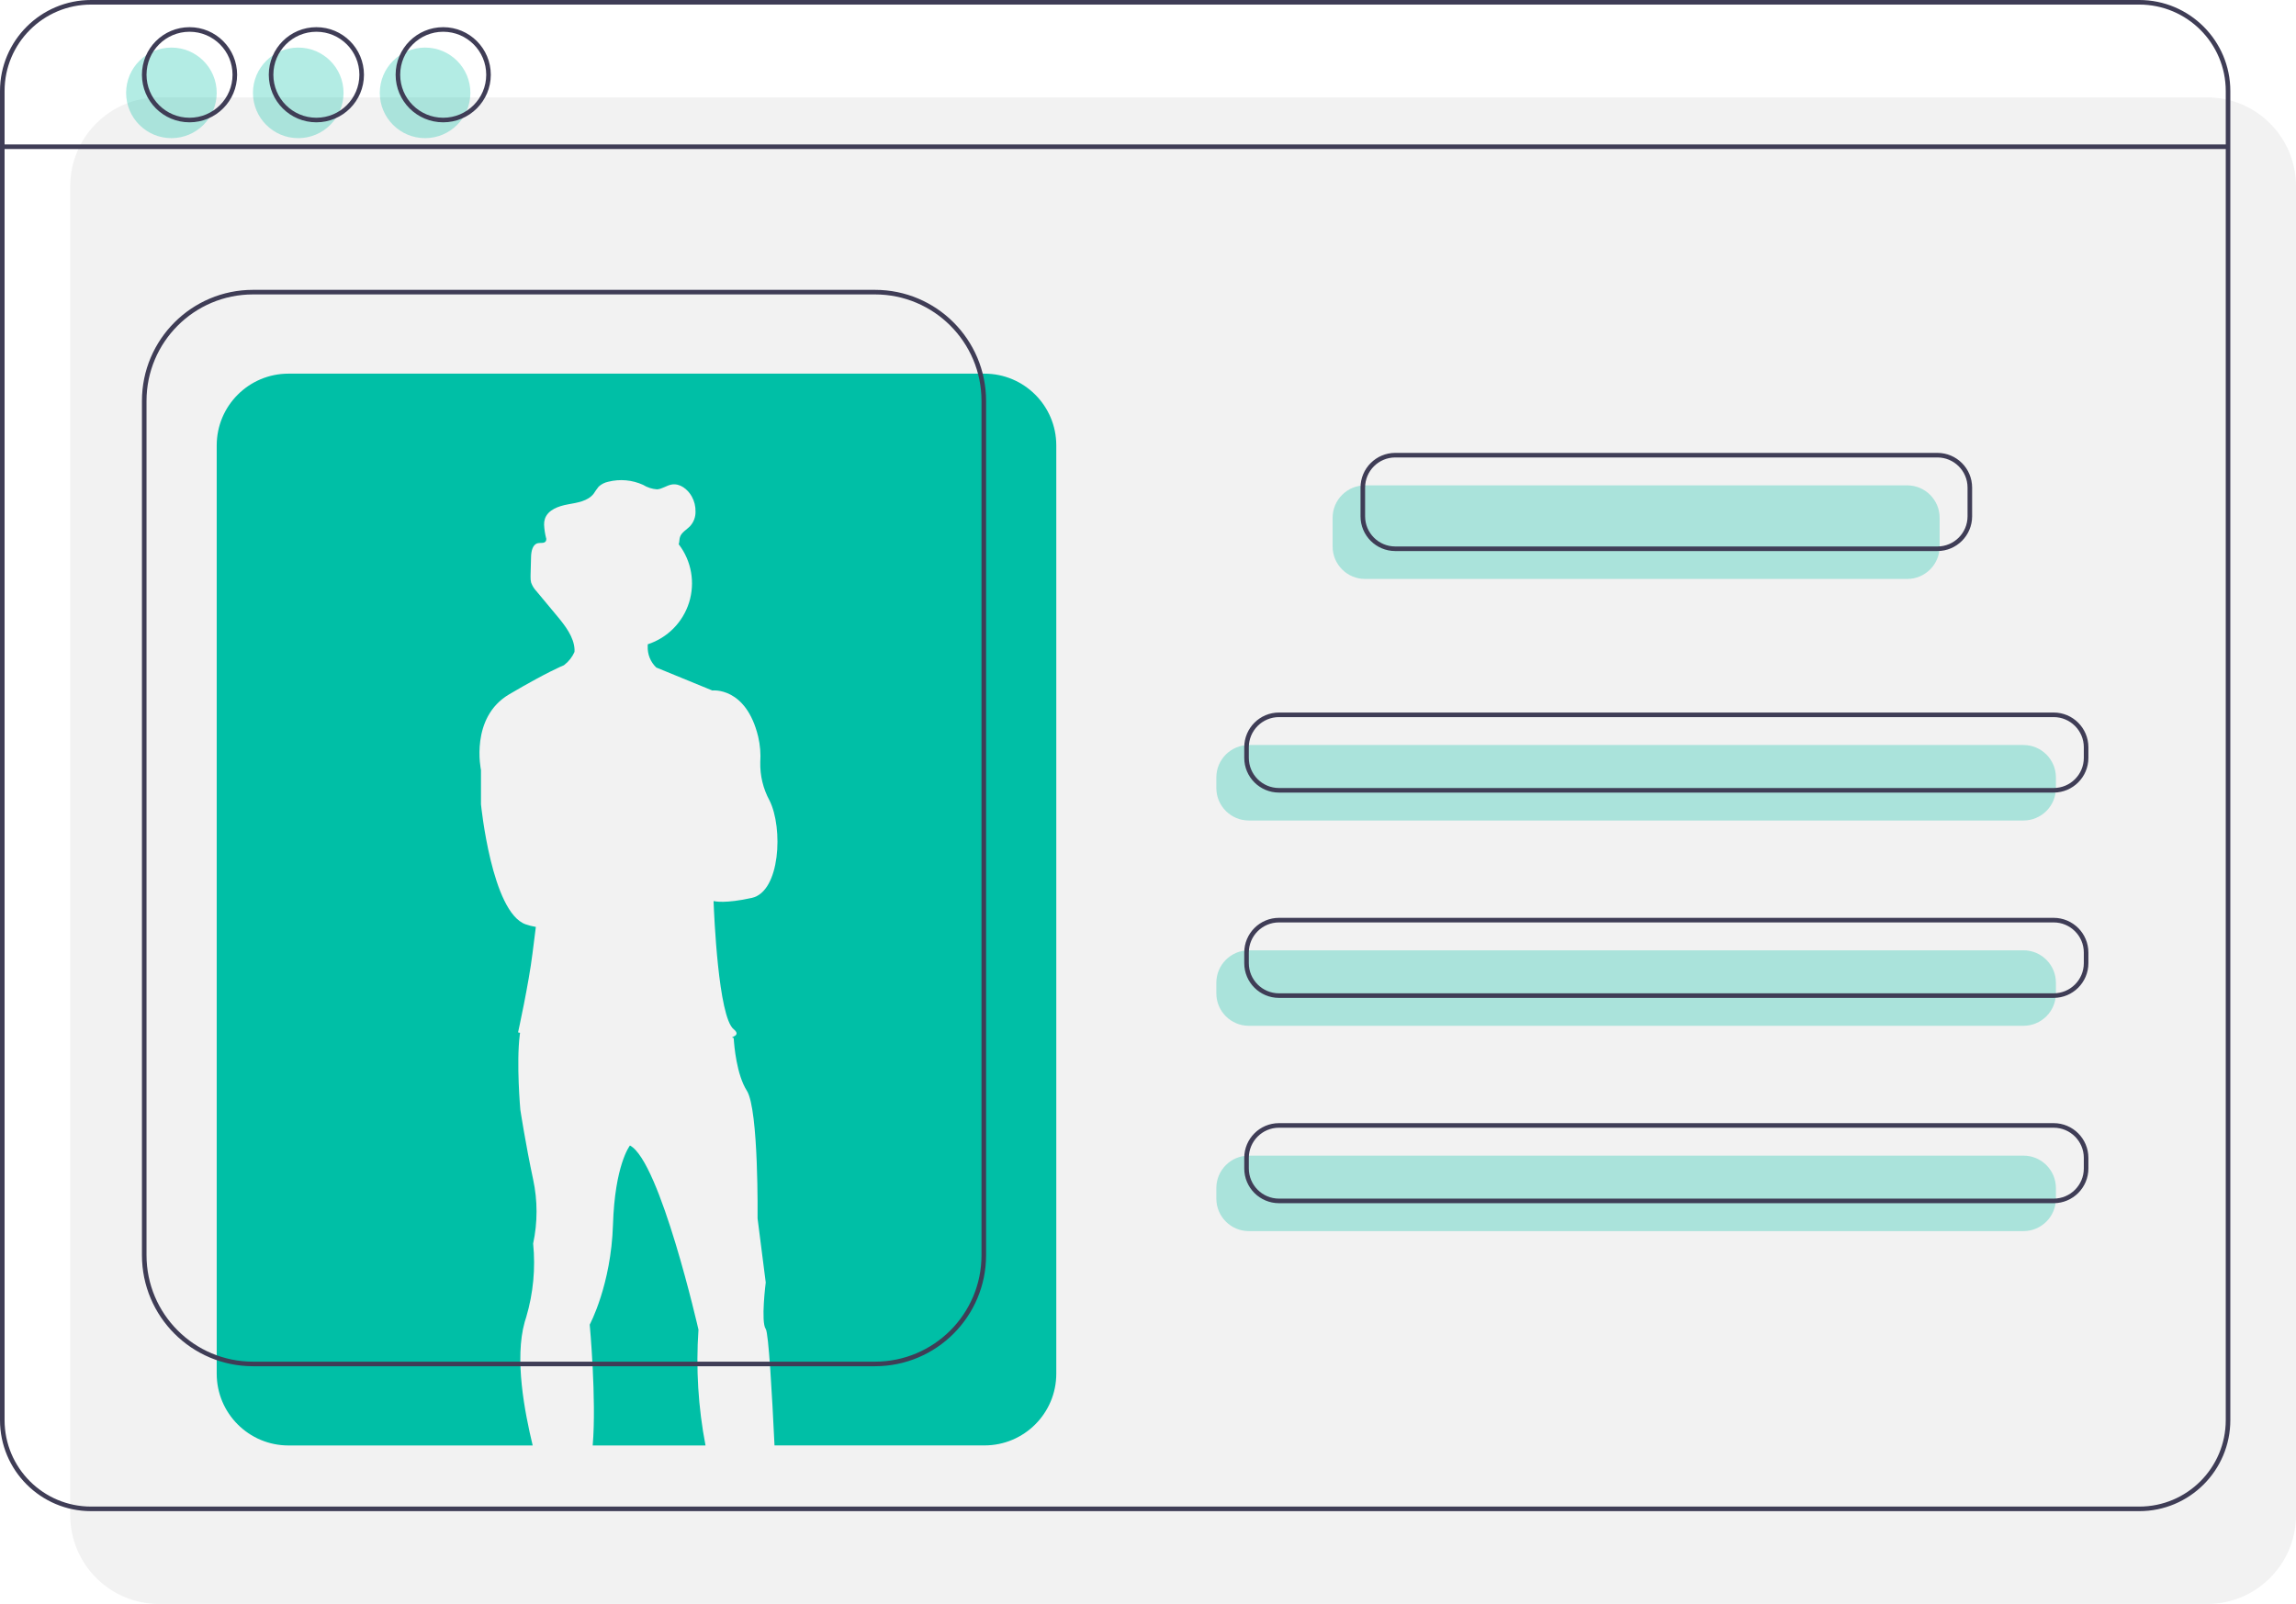
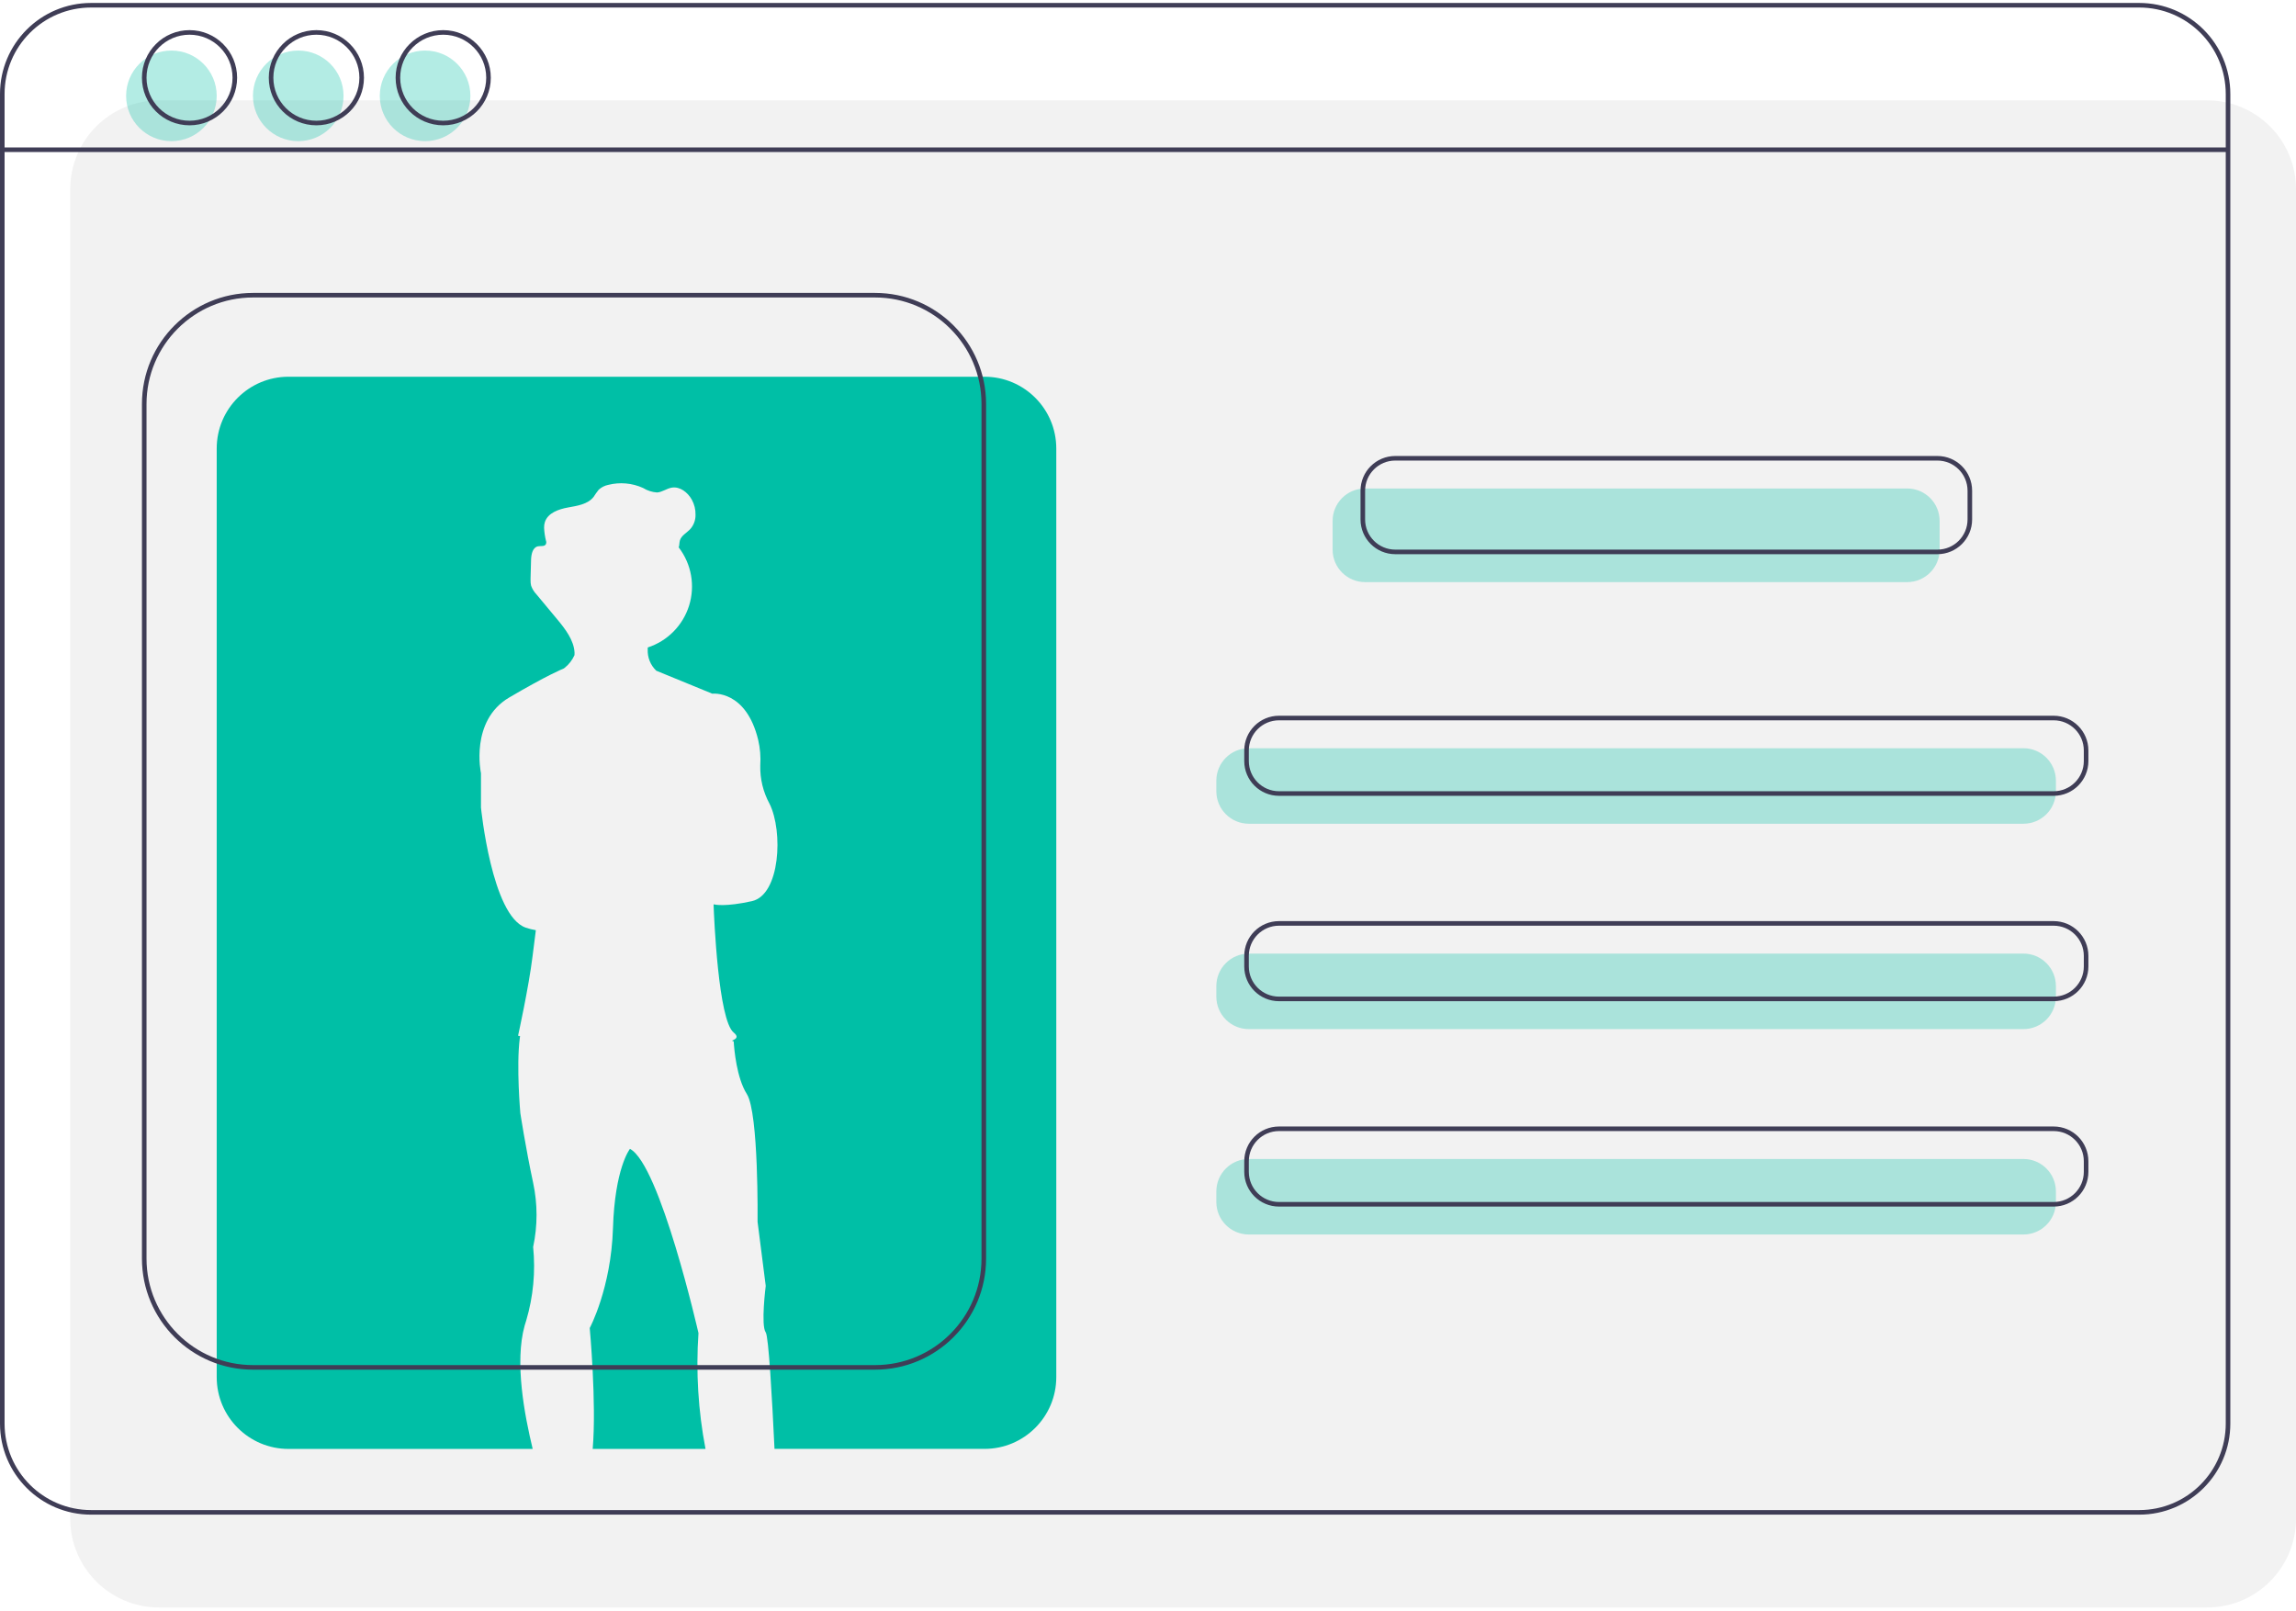
- <svg xmlns="http://www.w3.org/2000/svg" width="501.584" height="350.5" viewBox="0 0 501.584 350.5">
+ <svg xmlns="http://www.w3.org/2000/svg" width="442px" height="310px" viewBox="0 0 501.584 350.5">
  <defs>
    <style>
            .prefix__cls-2{fill:none;stroke:#3f3d56;stroke-miterlimit:10}.prefix__cls-3,.prefix__cls-4{fill:#00bfa6}.prefix__cls-3{opacity:.3}
        </style>
  </defs>
  <g id="prefix__undraw_profile_6l1l" transform="translate(-103.684 -53.275)">
    <rect id="prefix__Rectangle_648" width="486.239" height="329.218" data-name="Rectangle 648" rx="19.398" transform="translate(119.029 74.557)" style="fill:#f2f2f2" />
    <rect id="prefix__Rectangle_649" width="486.239" height="329.218" class="prefix__cls-2" data-name="Rectangle 649" rx="19.398" transform="translate(104.184 53.775)" />
    <path id="prefix__Line_43" d="M0 0L486.239 0" class="prefix__cls-2" data-name="Line 43" transform="translate(104.184 85.338)" />
    <rect id="prefix__Rectangle_650" width="132.611" height="20.452" class="prefix__cls-3" data-name="Rectangle 650" rx="7.093" transform="translate(394.806 159.336)" />
    <rect id="prefix__Rectangle_651" width="183.412" height="16.494" class="prefix__cls-3" data-name="Rectangle 651" rx="7.093" transform="translate(369.406 216.075)" />
    <rect id="prefix__Rectangle_652" width="183.412" height="16.494" class="prefix__cls-3" data-name="Rectangle 652" rx="7.093" transform="translate(369.406 260.938)" />
    <rect id="prefix__Rectangle_653" width="183.412" height="16.494" class="prefix__cls-3" data-name="Rectangle 653" rx="7.093" transform="translate(369.406 305.802)" />
    <rect id="prefix__Rectangle_654" width="132.611" height="20.452" class="prefix__cls-2" data-name="Rectangle 654" rx="7.093" transform="translate(401.404 152.738)" />
    <rect id="prefix__Rectangle_655" width="183.412" height="16.494" class="prefix__cls-2" data-name="Rectangle 655" rx="7.093" transform="translate(376.003 209.477)" />
    <rect id="prefix__Rectangle_656" width="183.412" height="16.494" class="prefix__cls-2" data-name="Rectangle 656" rx="7.093" transform="translate(376.003 254.341)" />
    <rect id="prefix__Rectangle_657" width="183.412" height="16.494" class="prefix__cls-2" data-name="Rectangle 657" rx="7.093" transform="translate(376.003 299.204)" />
    <circle id="prefix__Ellipse_339" cx="9.896" cy="9.896" r="9.896" class="prefix__cls-3" data-name="Ellipse 339" transform="translate(131.234 63.671)" />
    <circle id="prefix__Ellipse_340" cx="9.896" cy="9.896" r="9.896" class="prefix__cls-3" data-name="Ellipse 340" transform="translate(158.944 63.671)" />
    <circle id="prefix__Ellipse_341" cx="9.896" cy="9.896" r="9.896" class="prefix__cls-3" data-name="Ellipse 341" transform="translate(186.654 63.671)" />
    <circle id="prefix__Ellipse_342" cx="9.896" cy="9.896" r="9.896" class="prefix__cls-2" data-name="Ellipse 342" transform="translate(135.193 59.713)" />
    <circle id="prefix__Ellipse_343" cx="9.896" cy="9.896" r="9.896" class="prefix__cls-2" data-name="Ellipse 343" transform="translate(162.903 59.713)" />
    <circle id="prefix__Ellipse_344" cx="9.896" cy="9.896" r="9.896" class="prefix__cls-2" data-name="Ellipse 344" transform="translate(190.612 59.713)" />
    <path id="prefix__Path_1612" d="M524.808 619.575a98.367 98.367 0 0 1-1.539-25.308s-8.378-36.805-14.97-40.239c-.1.13-3.3 4.324-3.706 17.3-.412 13.184-5.08 21.835-5.08 21.835s1.511 16.433.647 26.409z" class="prefix__cls-4" data-name="Path 1612" transform="translate(-266.997 -250.437)" />
    <path id="prefix__Path_1613" d="M543.728 298.379H391.684A15.683 15.683 0 0 0 376 314.063v202.845a15.684 15.684 0 0 0 15.684 15.684h53.344c-1.781-7.389-4-18.929-1.753-26.953.1-.374.216-.744.34-1.1a41.893 41.893 0 0 0 1.512-16.068 33.39 33.39 0 0 0 0-14.008c-1.648-7.69-2.8-15.244-2.8-15.244s-.909-10.162-.115-16.391c.018-.137.038-.267.057-.4l-.437-.1s2.335-10.574 3.159-17.3c.195-1.589.451-3.6.728-5.75a13.806 13.806 0 0 1-2.238-.568c-7.416-2.609-9.751-26.23-9.751-26.23v-7.49s-2.472-11.467 6.18-16.548c8.331-4.893 11.658-6.232 11.893-6.325.063-.045.125-.087.19-.137a7.3 7.3 0 0 0 2.17-2.793q.017-.283.008-.562c-.141-2.683-2.008-5.123-3.781-7.252l-4.535-5.448a5.326 5.326 0 0 1-1.168-1.89 4.356 4.356 0 0 1-.123-1.19v-.444q.037-2.031.11-4.061c.043-1.182.34-2.674 1.5-2.917.6-.126 1.4.094 1.718-.433a1.032 1.032 0 0 0 .077-.7c0 .018 0 .036-.01.053 0-.022-.008-.044-.012-.066a14.8 14.8 0 0 1-.429-2.894 3.855 3.855 0 0 1 .186-1.3c.671-1.963 2.981-2.768 5.022-3.139s4.332-.689 5.613-2.32a17.787 17.787 0 0 1 1.114-1.566 4.374 4.374 0 0 1 2.089-1.058 11.545 11.545 0 0 1 7.591.674 6.689 6.689 0 0 0 3.062.989c1.125-.071 2.086-.863 3.2-1.056 1.794-.311 3.509 1.033 4.393 2.625a6.5 6.5 0 0 1 .813 3.314 4.561 4.561 0 0 1-1.164 3.128c-.772.819-1.924 1.382-2.245 2.461-.131.439-.1.912-.216 1.356-.014.055-.038.107-.057.161.021.027.044.053.065.081a14.007 14.007 0 0 1-6.817 21.785c-.005.139-.011.278-.01.418a6.052 6.052 0 0 0 1.873 4.661l12.237 5.018s7.367-.893 10.025 10.1a19.019 19.019 0 0 1 .455 5.58 16.646 16.646 0 0 0 2.017 8.352c3.021 6.043 2.335 19.913-3.845 21.286-5.854 1.3-8.131.754-8.355.693l-.013.243c.1 2.6 1.023 25.05 4.386 27.766.93.751.752 1.258-.011 1.6s.006.144.021.4c.1 1.642.62 7.894 2.872 11.451 2.61 4.12 2.336 27.88 2.336 27.88l1.784 14.008s-1.1 8.652 0 10.162c.624.856 1.379 14.121 1.917 25.446h45.873a15.684 15.684 0 0 0 15.684-15.684V314.063a15.684 15.684 0 0 0-15.684-15.684z" class="prefix__cls-4" data-name="Path 1613" transform="translate(-224.973 -163.454)" />
    <rect id="prefix__Rectangle_658" width="183.412" height="234.213" class="prefix__cls-2" data-name="Rectangle 658" rx="23.772" transform="translate(135.193 117.112)" />
  </g>
</svg>
